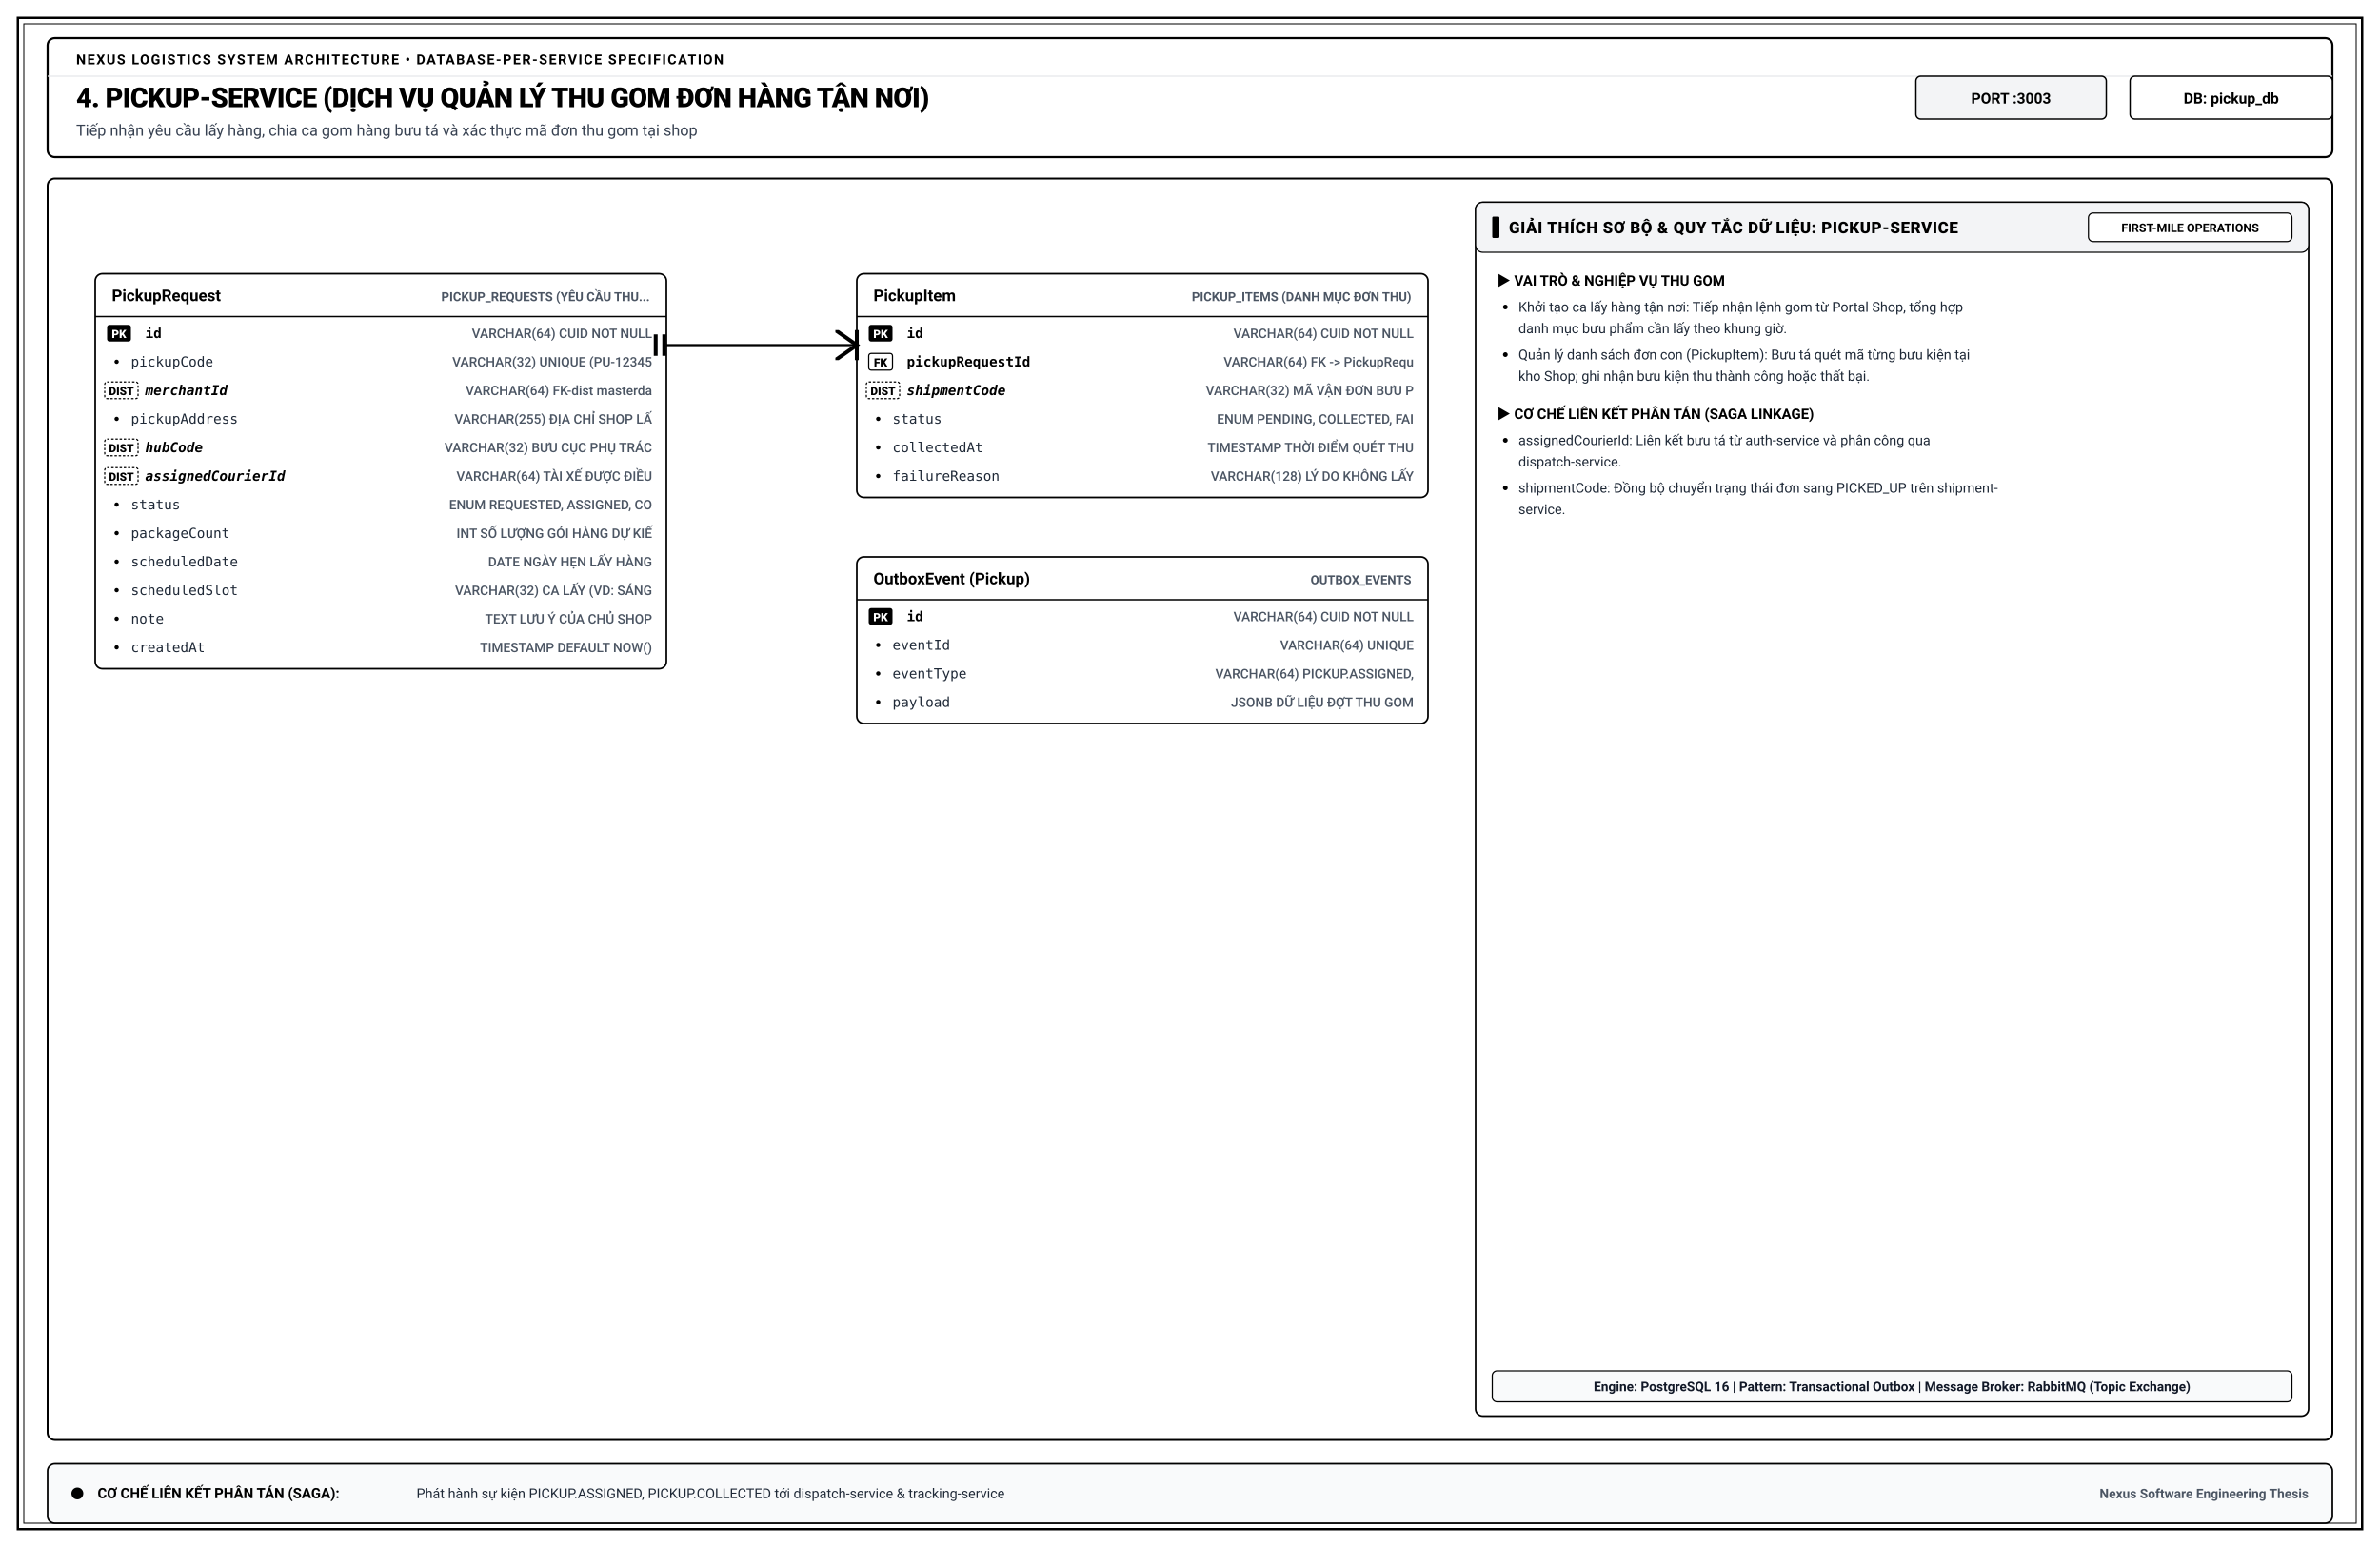
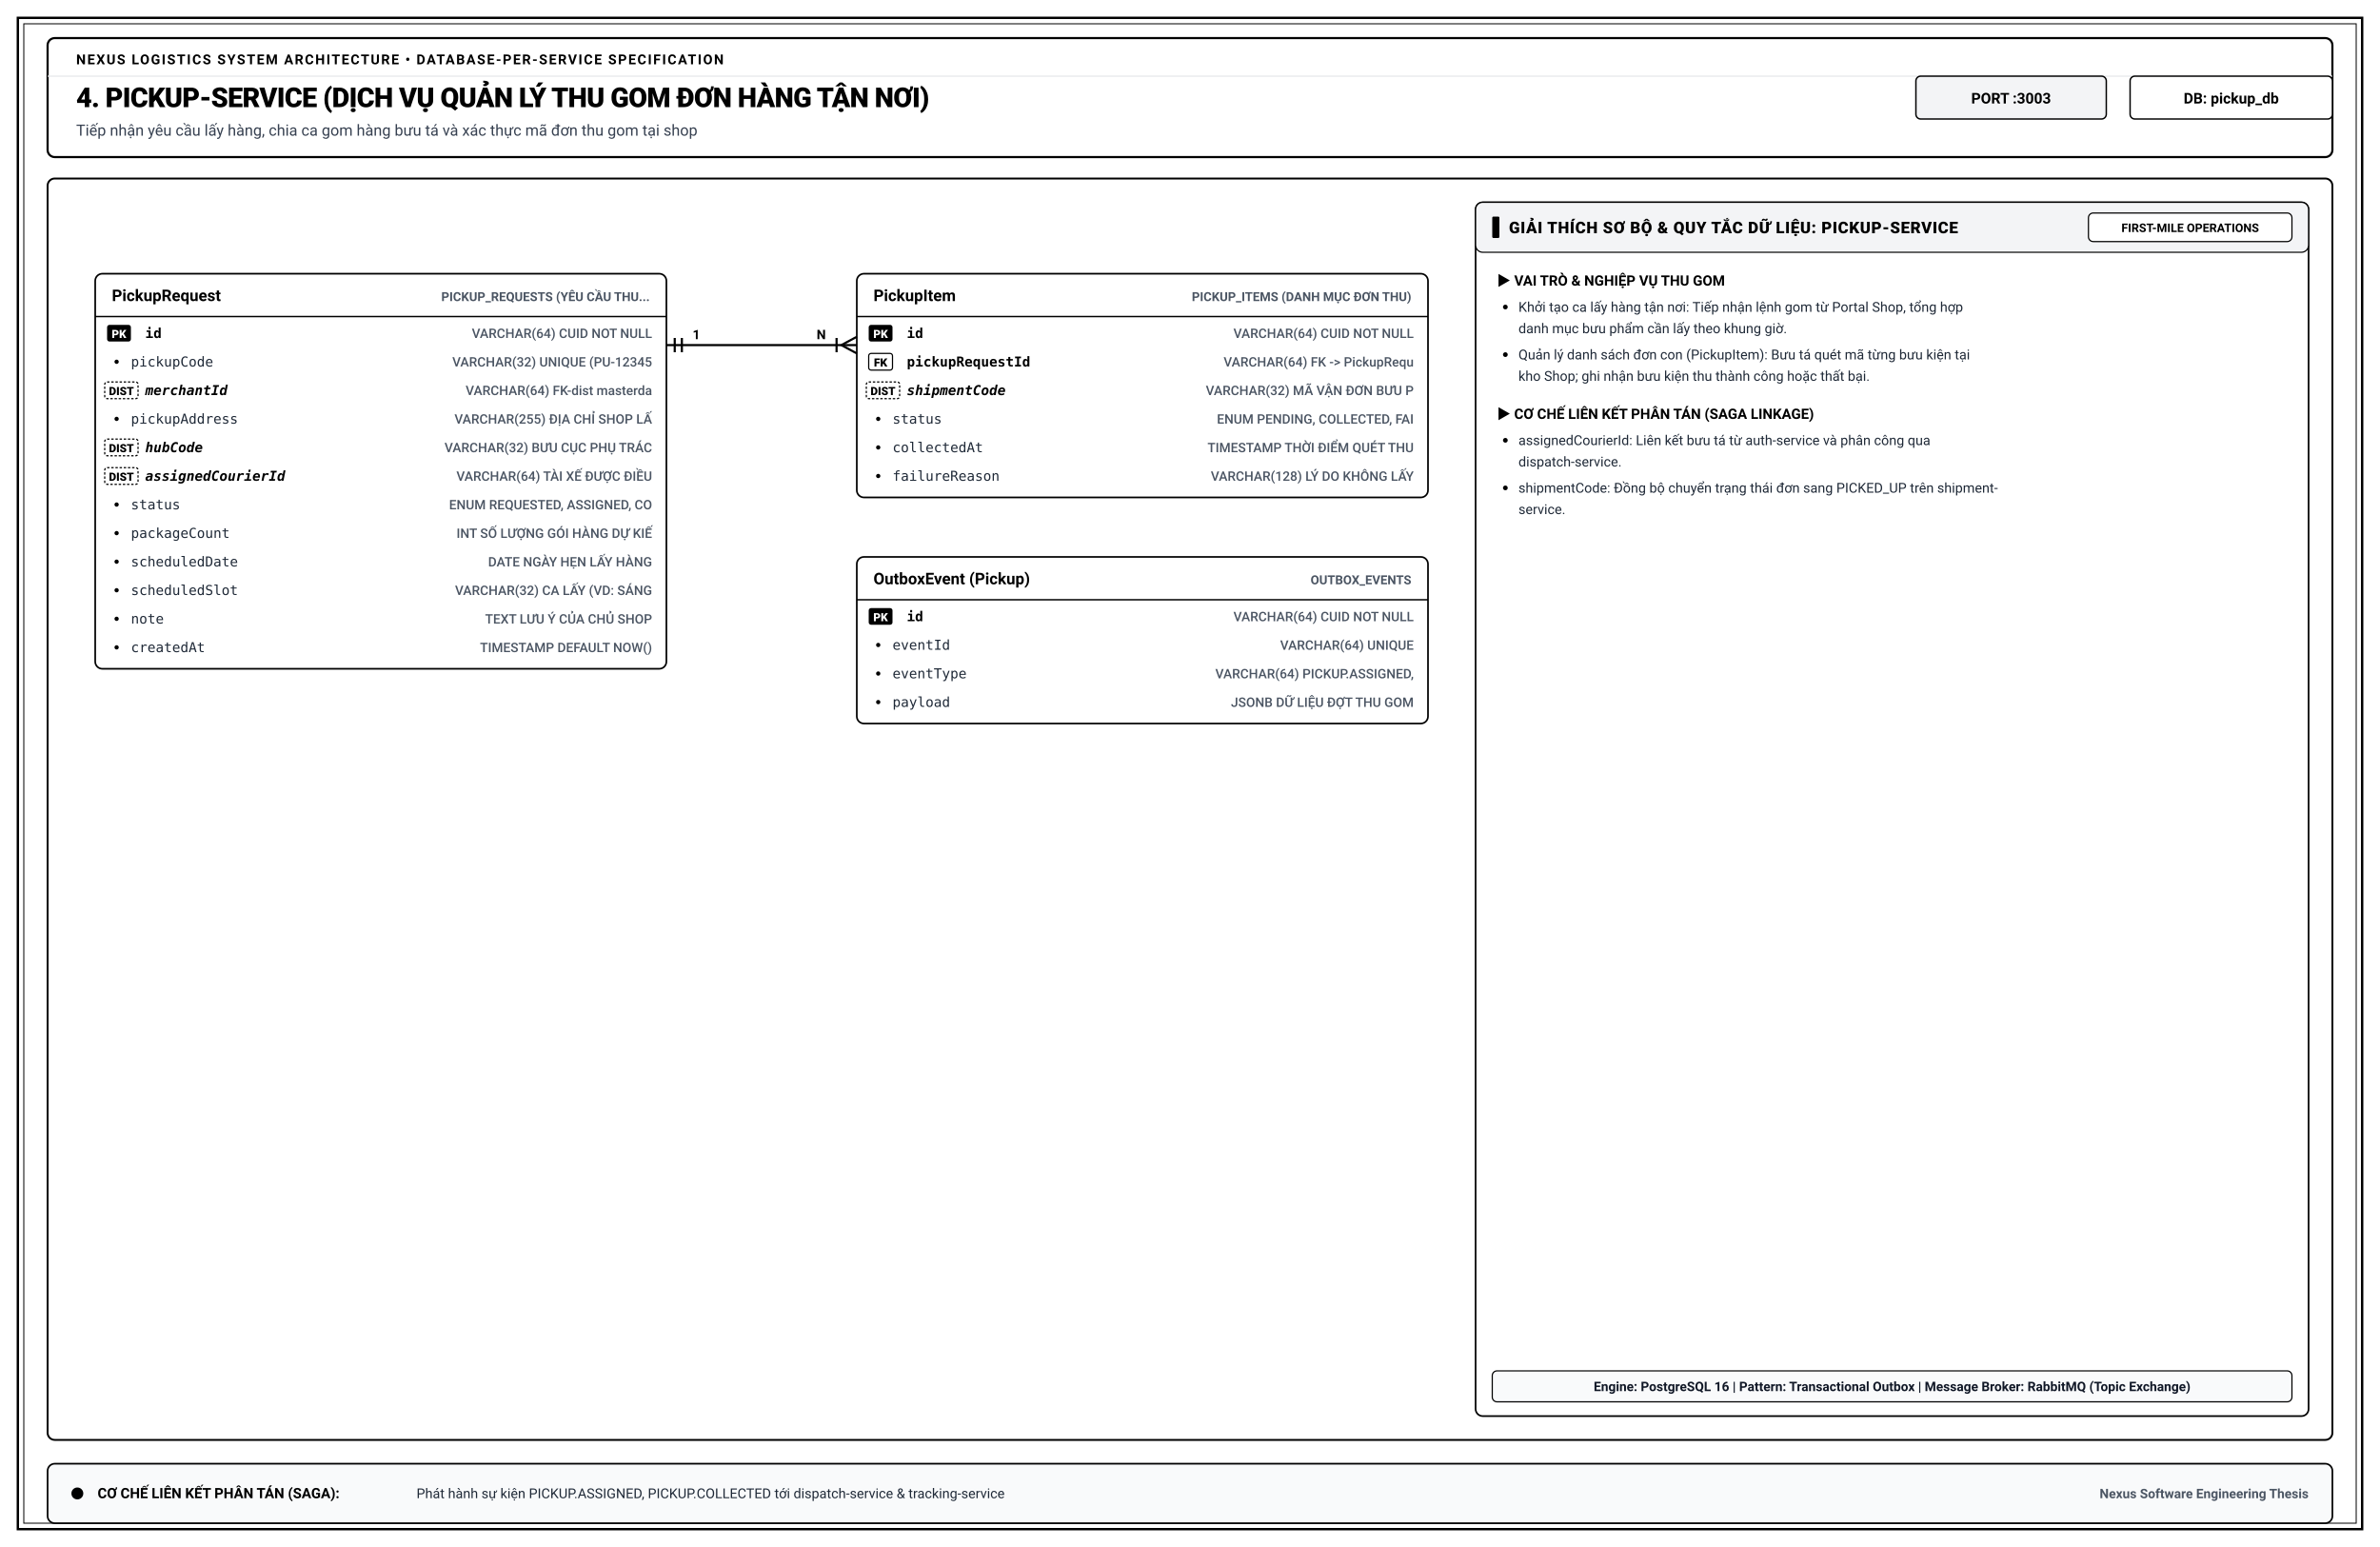
<svg xmlns="http://www.w3.org/2000/svg" viewBox="0 0 2000 1300" width="100%" height="100%" style="background:#FFFFFF;">
-   <defs>
-     <marker id="crow-many" markerWidth="14" markerHeight="14" refX="10" refY="7" orient="auto">
-       <path d="M 0 0 L 10 7 L 0 14 M 10 0 L 10 14" stroke="#000000" stroke-width="1.8" fill="none" />
-     </marker>
-     <marker id="crow-one" markerWidth="14" markerHeight="14" refX="10" refY="7" orient="auto">
-       <line x1="5" y1="2" x2="5" y2="12" stroke="#000000" stroke-width="1.8" />
-       <line x1="9" y1="2" x2="9" y2="12" stroke="#000000" stroke-width="1.8" />
-     </marker>
-     <marker id="arrow-dist" markerWidth="12" markerHeight="12" refX="9" refY="6" orient="auto">
-       <path d="M 0 1 L 9 6 L 0 11 z" fill="#000000" />
-     </marker>
-   </defs>
  <rect width="100%" height="100%" fill="#FFFFFF" />
  <rect x="15" y="15" width="1970" height="1270" fill="none" stroke="#000000" stroke-width="2" />
  <rect x="20" y="20" width="1960" height="1260" fill="none" stroke="#000000" stroke-width="0.8" />
  <style>
    text { font-family: -apple-system, BlinkMacSystemFont, "Segoe UI", Roboto, "Helvetica Neue", Arial, sans-serif; }
    .doc-badge { font-size: 11.5px; font-weight: 700; fill: #000000; letter-spacing: 1.2px; text-transform: uppercase; }
    .doc-title { font-size: 23px; font-weight: 800; fill: #000000; letter-spacing: -0.5px; }
    .doc-subtitle { font-size: 13px; font-weight: 400; fill: #374151; }
    
    .tbl-header { font-size: 13.5px; font-weight: 700; fill: #000000; }
    .tbl-tag { font-size: 10.5px; font-weight: 600; fill: #4B5563; text-transform: uppercase; }
    .tbl-field-pk { font-size: 11.5px; font-weight: 700; fill: #000000; font-family: ui-monospace, Menlo, monospace; }
    .tbl-field-fk { font-size: 11.5px; font-weight: 600; fill: #000000; font-family: ui-monospace, Menlo, monospace; }
    .tbl-field-dist { font-size: 11.5px; font-weight: 600; fill: #000000; font-style: italic; font-family: ui-monospace, Menlo, monospace; }
    .tbl-field-normal { font-size: 11.5px; font-weight: 500; fill: #1F2937; font-family: ui-monospace, Menlo, monospace; }
    .tbl-type { font-size: 11px; font-weight: 500; fill: #4B5563; }

    .badge-pk { font-size: 9.5px; font-weight: 800; fill: #FFFFFF; }
    .badge-fk { font-size: 9.5px; font-weight: 800; fill: #000000; }
    .badge-dist { font-size: 9.5px; font-weight: 800; fill: #000000; }

    .panel-header { font-size: 13.5px; font-weight: 800; fill: #000000; text-transform: uppercase; letter-spacing: 0.5px; }
    .panel-sec-title { font-size: 12px; font-weight: 700; fill: #000000; }
    .panel-body { font-size: 11.5px; font-weight: 400; fill: #1F2937; }
    .panel-bold { font-weight: 700; fill: #000000; }
    .panel-code { font-family: ui-monospace, Menlo, monospace; font-size: 11px; font-weight: 700; fill: #000000; }
  </style>
  <g id="Header" transform="translate(40, 32)">
    <rect width="1920" height="100" rx="6" fill="#FFFFFF" stroke="#000000" stroke-width="1.8" />
    <line x1="0" y1="32" x2="1920" y2="32" stroke="#E5E7EB" stroke-width="1" />
    <text x="24" y="22" class="doc-badge">NEXUS LOGISTICS SYSTEM ARCHITECTURE • DATABASE-PER-SERVICE SPECIFICATION</text>
    <text x="24" y="58" class="doc-title">4. PICKUP-SERVICE (DỊCH VỤ QUẢN LÝ THU GOM ĐƠN HÀNG TẬN NƠI)</text>
    <text x="24" y="82" class="doc-subtitle">Tiếp nhận yêu cầu lấy hàng, chia ca gom hàng bưu tá và xác thực mã đơn thu gom tại shop</text>
    <rect x="1570" y="32" width="160" height="36" rx="4" fill="#F3F4F6" stroke="#000000" stroke-width="1.2" />
    <text x="1650" y="55" font-size="12.5" font-weight="700" fill="#000000" text-anchor="middle">PORT :3003</text>
    <rect x="1750" y="32" width="170" height="36" rx="4" fill="#FFFFFF" stroke="#000000" stroke-width="1.2" />
    <text x="1835" y="55" font-size="12.5" font-weight="700" fill="#000000" text-anchor="middle">DB: pickup_db</text>
  </g>
  <g id="ServiceBody" transform="translate(40, 150)">
    <rect width="1920" height="1060" rx="6" fill="#FFFFFF" stroke="#000000" stroke-width="1.6" />
    <g transform="translate(40, 80)">
      <rect width="480" height="332" rx="6" fill="#FFFFFF" stroke="#000000" stroke-width="1.4" />
      <line x1="0" y1="36" x2="480" y2="36" stroke="#000000" stroke-width="1.2" />
      <text x="14" y="23" class="tbl-header">PickupRequest</text>
      <text x="466" y="23" class="tbl-tag" text-anchor="end">PICKUP_REQUESTS (YÊU CẦU THU...</text>
      <rect x="10" y="43" width="20" height="14" rx="2" fill="#000000" />
      <text x="20" y="54" class="badge-pk" text-anchor="middle">PK</text>
      <text x="42" y="54" class="tbl-field-pk">id</text>
      <text x="468" y="54" class="tbl-type" text-anchor="end">VARCHAR(64) CUID NOT NULL</text>
      <circle cx="18" cy="74" r="1.8" fill="#000000" />
      <text x="30" y="78" class="tbl-field-normal">pickupCode</text>
      <text x="468" y="78" class="tbl-type" text-anchor="end">VARCHAR(32) UNIQUE (PU-12345</text>
      <rect x="8" y="91" width="28" height="14" rx="2" fill="#FFFFFF" stroke="#000000" stroke-width="1" stroke-dasharray="2 1.5" />
      <text x="22" y="102" class="badge-dist" text-anchor="middle">DIST</text>
      <text x="42" y="102" class="tbl-field-dist">merchantId</text>
      <text x="468" y="102" class="tbl-type" text-anchor="end">VARCHAR(64) FK-dist masterda</text>
      <circle cx="18" cy="122" r="1.8" fill="#000000" />
      <text x="30" y="126" class="tbl-field-normal">pickupAddress</text>
      <text x="468" y="126" class="tbl-type" text-anchor="end">VARCHAR(255) ĐỊA CHỈ SHOP LẤ</text>
      <rect x="8" y="139" width="28" height="14" rx="2" fill="#FFFFFF" stroke="#000000" stroke-width="1" stroke-dasharray="2 1.5" />
      <text x="22" y="150" class="badge-dist" text-anchor="middle">DIST</text>
      <text x="42" y="150" class="tbl-field-dist">hubCode</text>
      <text x="468" y="150" class="tbl-type" text-anchor="end">VARCHAR(32) BƯU CỤC PHỤ TRÁC</text>
      <rect x="8" y="163" width="28" height="14" rx="2" fill="#FFFFFF" stroke="#000000" stroke-width="1" stroke-dasharray="2 1.5" />
      <text x="22" y="174" class="badge-dist" text-anchor="middle">DIST</text>
      <text x="42" y="174" class="tbl-field-dist">assignedCourierId</text>
      <text x="468" y="174" class="tbl-type" text-anchor="end">VARCHAR(64) TÀI XẾ ĐƯỢC ĐIỀU</text>
      <circle cx="18" cy="194" r="1.8" fill="#000000" />
      <text x="30" y="198" class="tbl-field-normal">status</text>
      <text x="468" y="198" class="tbl-type" text-anchor="end">ENUM REQUESTED, ASSIGNED, CO</text>
      <circle cx="18" cy="218" r="1.8" fill="#000000" />
      <text x="30" y="222" class="tbl-field-normal">packageCount</text>
      <text x="468" y="222" class="tbl-type" text-anchor="end">INT SỐ LƯỢNG GÓI HÀNG DỰ KIẾ</text>
      <circle cx="18" cy="242" r="1.8" fill="#000000" />
      <text x="30" y="246" class="tbl-field-normal">scheduledDate</text>
      <text x="468" y="246" class="tbl-type" text-anchor="end">DATE NGÀY HẸN LẤY HÀNG</text>
      <circle cx="18" cy="266" r="1.8" fill="#000000" />
      <text x="30" y="270" class="tbl-field-normal">scheduledSlot</text>
      <text x="468" y="270" class="tbl-type" text-anchor="end">VARCHAR(32) CA LẤY (VD: SÁNG</text>
      <circle cx="18" cy="290" r="1.8" fill="#000000" />
      <text x="30" y="294" class="tbl-field-normal">note</text>
      <text x="468" y="294" class="tbl-type" text-anchor="end">TEXT LƯU Ý CỦA CHỦ SHOP</text>
      <circle cx="18" cy="314" r="1.8" fill="#000000" />
      <text x="30" y="318" class="tbl-field-normal">createdAt</text>
      <text x="468" y="318" class="tbl-type" text-anchor="end">TIMESTAMP DEFAULT NOW()</text>
    </g>
    <g transform="translate(680, 80)">
      <rect width="480" height="188" rx="6" fill="#FFFFFF" stroke="#000000" stroke-width="1.4" />
      <line x1="0" y1="36" x2="480" y2="36" stroke="#000000" stroke-width="1.2" />
      <text x="14" y="23" class="tbl-header">PickupItem</text>
      <text x="466" y="23" class="tbl-tag" text-anchor="end">PICKUP_ITEMS (DANH MỤC ĐƠN THU)</text>
      <rect x="10" y="43" width="20" height="14" rx="2" fill="#000000" />
      <text x="20" y="54" class="badge-pk" text-anchor="middle">PK</text>
      <text x="42" y="54" class="tbl-field-pk">id</text>
      <text x="468" y="54" class="tbl-type" text-anchor="end">VARCHAR(64) CUID NOT NULL</text>
      <rect x="10" y="67" width="20" height="14" rx="2" fill="#FFFFFF" stroke="#000000" stroke-width="1" />
      <text x="20" y="78" class="badge-fk" text-anchor="middle">FK</text>
      <text x="42" y="78" class="tbl-field-fk">pickupRequestId</text>
      <text x="468" y="78" class="tbl-type" text-anchor="end">VARCHAR(64) FK -&gt; PickupRequ</text>
      <rect x="8" y="91" width="28" height="14" rx="2" fill="#FFFFFF" stroke="#000000" stroke-width="1" stroke-dasharray="2 1.5" />
      <text x="22" y="102" class="badge-dist" text-anchor="middle">DIST</text>
      <text x="42" y="102" class="tbl-field-dist">shipmentCode</text>
      <text x="468" y="102" class="tbl-type" text-anchor="end">VARCHAR(32) MÃ VẬN ĐƠN BƯU P</text>
      <circle cx="18" cy="122" r="1.8" fill="#000000" />
      <text x="30" y="126" class="tbl-field-normal">status</text>
      <text x="468" y="126" class="tbl-type" text-anchor="end">ENUM PENDING, COLLECTED, FAI</text>
      <circle cx="18" cy="146" r="1.8" fill="#000000" />
      <text x="30" y="150" class="tbl-field-normal">collectedAt</text>
      <text x="468" y="150" class="tbl-type" text-anchor="end">TIMESTAMP THỜI ĐIỂM QUÉT THU</text>
      <circle cx="18" cy="170" r="1.8" fill="#000000" />
      <text x="30" y="174" class="tbl-field-normal">failureReason</text>
      <text x="468" y="174" class="tbl-type" text-anchor="end">VARCHAR(128) LÝ DO KHÔNG LẤY</text>
    </g>
    <g transform="translate(680, 318)">
      <rect width="480" height="140" rx="6" fill="#FFFFFF" stroke="#000000" stroke-width="1.4" />
      <line x1="0" y1="36" x2="480" y2="36" stroke="#000000" stroke-width="1.2" />
      <text x="14" y="23" class="tbl-header">OutboxEvent (Pickup)</text>
      <text x="466" y="23" class="tbl-tag" text-anchor="end">OUTBOX_EVENTS</text>
      <rect x="10" y="43" width="20" height="14" rx="2" fill="#000000" />
      <text x="20" y="54" class="badge-pk" text-anchor="middle">PK</text>
      <text x="42" y="54" class="tbl-field-pk">id</text>
      <text x="468" y="54" class="tbl-type" text-anchor="end">VARCHAR(64) CUID NOT NULL</text>
      <circle cx="18" cy="74" r="1.8" fill="#000000" />
      <text x="30" y="78" class="tbl-field-normal">eventId</text>
      <text x="468" y="78" class="tbl-type" text-anchor="end">VARCHAR(64) UNIQUE</text>
      <circle cx="18" cy="98" r="1.8" fill="#000000" />
      <text x="30" y="102" class="tbl-field-normal">eventType</text>
      <text x="468" y="102" class="tbl-type" text-anchor="end">VARCHAR(64) PICKUP.ASSIGNED,</text>
      <circle cx="18" cy="122" r="1.8" fill="#000000" />
      <text x="30" y="126" class="tbl-field-normal">payload</text>
      <text x="468" y="126" class="tbl-type" text-anchor="end">JSONB DỮ LIỆU ĐỢT THU GOM</text>
    </g>
-     <path d="M 520 140 L 680 140" stroke="#000000" stroke-width="1.8" fill="none" marker-start="url(#crow-one)" marker-end="url(#crow-many)" />
+     <path d="M 520 140 L 680 140" stroke="#000000" stroke-width="1.8" fill="none" />
+     <line x1="527.0" y1="134.0" x2="527.0" y2="146.0" stroke="#000000" stroke-width="1.8" />
+     <line x1="533.0" y1="134.0" x2="533.0" y2="146.0" stroke="#000000" stroke-width="1.8" />
+     <text x="542.0" y="135.0" font-size="11" font-weight="700" fill="#000000" text-anchor="start">1</text>
+     <path d="M 667.0 140.0 L 680.0 133.0 M 667.0 140.0 L 680.0 147.0" stroke="#000000" stroke-width="1.8" fill="none" />
+     <line x1="663.0" y1="134.0" x2="663.0" y2="146.0" stroke="#000000" stroke-width="1.8" />
+     <text x="654.0" y="135.0" font-size="11" font-weight="700" fill="#000000" text-anchor="end">N</text>
    <g transform="translate(1200, 20)">
      <rect width="700" height="1020" rx="6" fill="#FFFFFF" stroke="#000000" stroke-width="1.4" />
      <rect x="0" y="0" width="700" height="42" rx="6" fill="#F3F4F6" stroke="#000000" stroke-width="1" />
      <rect x="14" y="12" width="6" height="18" rx="1" fill="#000000" />
      <text x="28" y="26" class="panel-header">GIẢI THÍCH SƠ BỘ &amp; QUY TẮC DỮ LIỆU: PICKUP-SERVICE</text>
      <rect x="515" y="9" width="171" height="24" rx="4" fill="#FFFFFF" stroke="#000000" stroke-width="1" />
      <text x="600.5" y="25" font-size="10" font-weight="700" fill="#000000" text-anchor="middle">FIRST-MILE OPERATIONS</text>
      <text x="18" y="70" class="panel-sec-title">▶ VAI TRÒ &amp; NGHIỆP VỤ THU GOM</text>
      <circle cx="25" cy="88" r="2" fill="#000000" />
      <text x="36" y="92" class="panel-body">Khởi tạo ca lấy hàng tận nơi: Tiếp nhận lệnh gom từ Portal Shop, tổng hợp</text>
      <text x="36" y="110" class="panel-body">danh mục bưu phẩm cần lấy theo khung giờ.</text>
      <circle cx="25" cy="128" r="2" fill="#000000" />
      <text x="36" y="132" class="panel-body">Quản lý danh sách đơn con (PickupItem): Bưu tá quét mã từng bưu kiện tại</text>
      <text x="36" y="150" class="panel-body">kho Shop; ghi nhận bưu kiện thu thành công hoặc thất bại.</text>
      <text x="18" y="182" class="panel-sec-title">▶ CƠ CHẾ LIÊN KẾT PHÂN TÁN (SAGA LINKAGE)</text>
      <circle cx="25" cy="200" r="2" fill="#000000" />
      <text x="36" y="204" class="panel-body">assignedCourierId: Liên kết bưu tá từ auth-service và phân công qua</text>
      <text x="36" y="222" class="panel-body">dispatch-service.</text>
      <circle cx="25" cy="240" r="2" fill="#000000" />
      <text x="36" y="244" class="panel-body">shipmentCode: Đồng bộ chuyển trạng thái đơn sang PICKED_UP trên shipment-</text>
      <text x="36" y="262" class="panel-body">service.</text>
      <rect x="14" y="982" width="672" height="26" rx="4" fill="#F9FAFB" stroke="#000000" stroke-width="1" />
      <text x="350.0" y="999" font-size="11" font-weight="600" fill="#111827" text-anchor="middle">Engine: PostgreSQL 16 | Pattern: Transactional Outbox | Message Broker: RabbitMQ (Topic Exchange)</text>
    </g>
  </g>
  <g id="FooterSaga" transform="translate(40, 1230)">
    <rect width="1920" height="50" rx="6" fill="#F9FAFB" stroke="#000000" stroke-width="1.4" />
    <circle cx="25" cy="25" r="5" fill="#000000" />
    <text x="42" y="29" font-size="12" font-weight="700" fill="#000000">CƠ CHẾ LIÊN KẾT PHÂN TÁN (SAGA):</text>
    <text x="310" y="29" font-size="11.5" fill="#1F2937">Phát hành sự kiện PICKUP.ASSIGNED, PICKUP.COLLECTED tới dispatch-service &amp; tracking-service</text>
    <text x="1900" y="29" font-size="11" font-weight="600" fill="#4B5563" text-anchor="end">Nexus Software Engineering Thesis</text>
  </g>
</svg>
